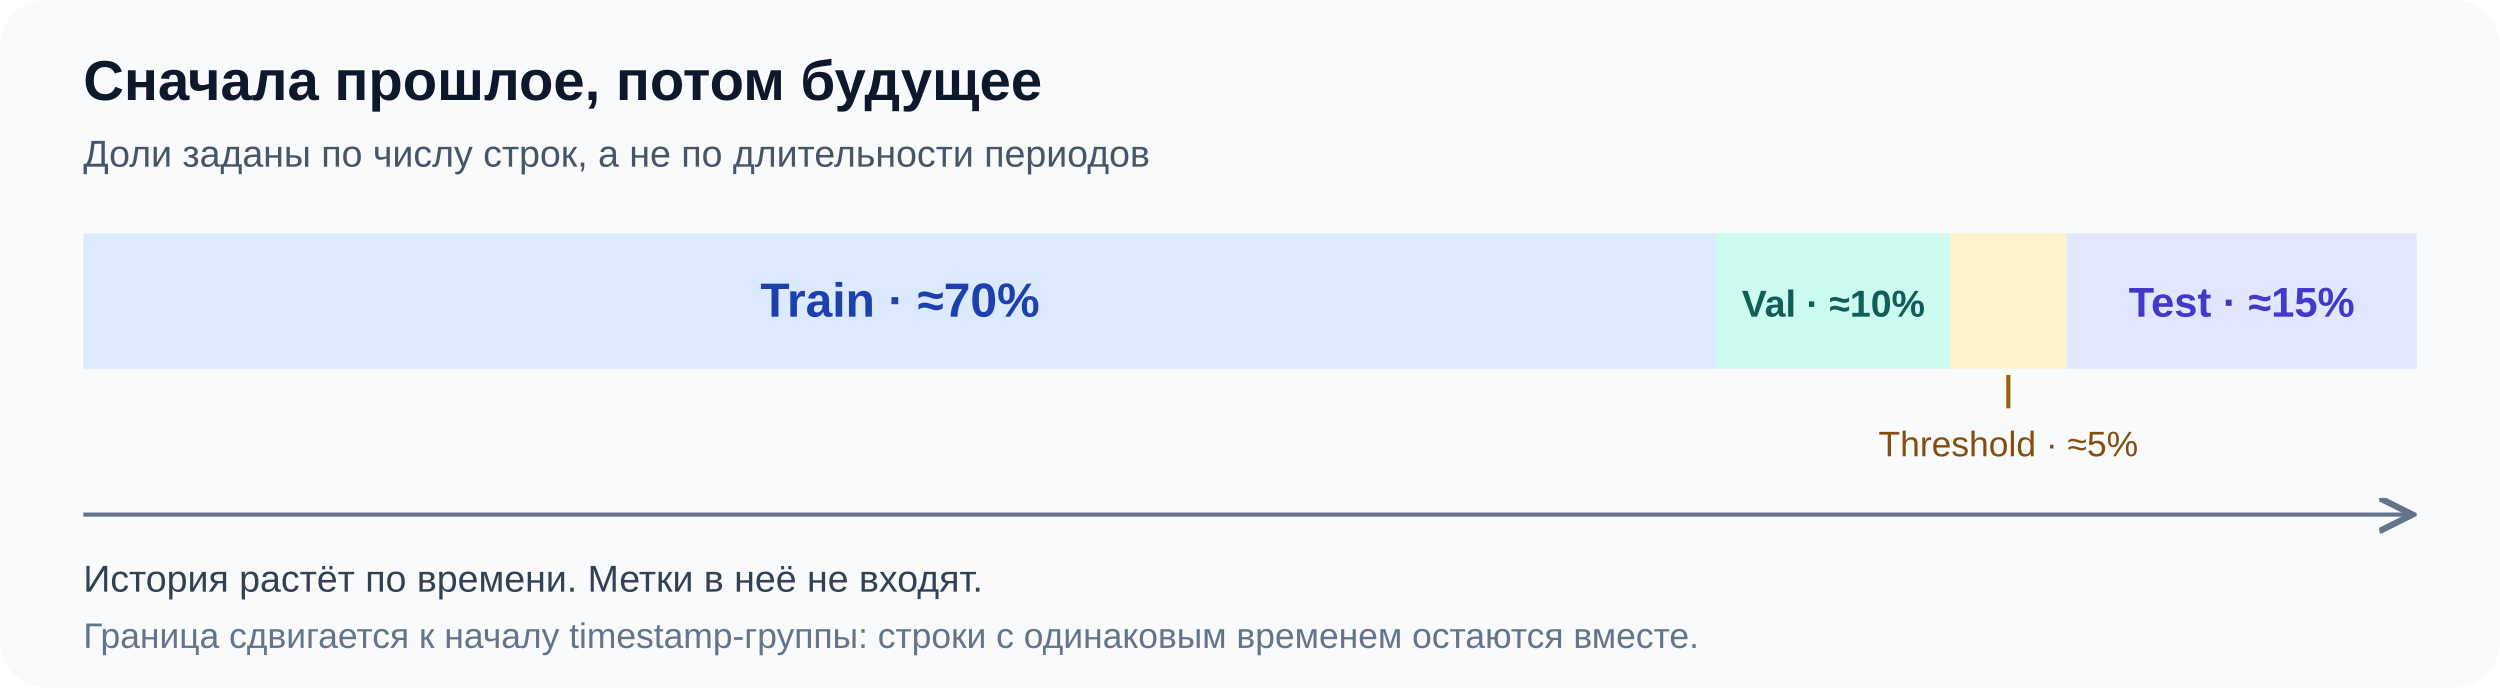
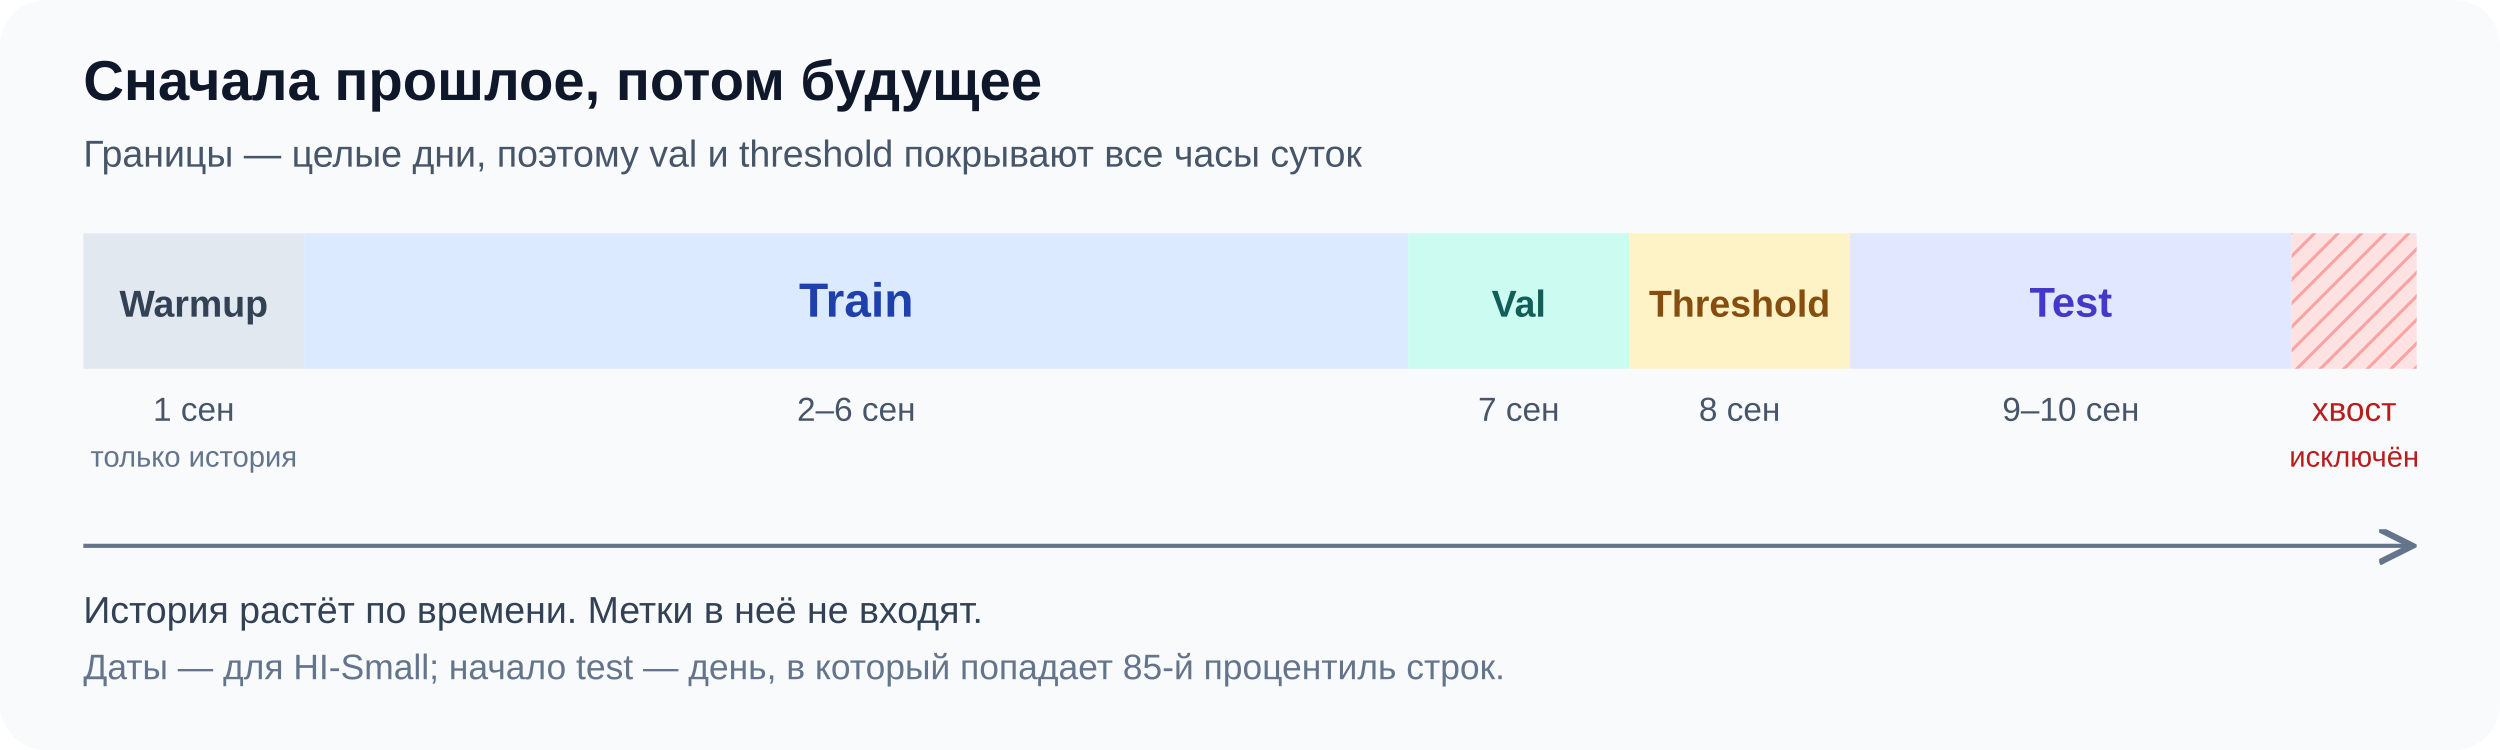
- <svg xmlns="http://www.w3.org/2000/svg" width="1200" height="330" viewBox="0 0 1200 330" role="img" aria-labelledby="title desc">
+ <svg xmlns="http://www.w3.org/2000/svg" width="1200" height="360" viewBox="0 0 1200 360" role="img" aria-labelledby="title desc">
  <defs>
    <marker id="arrow" markerWidth="9" markerHeight="9" refX="7" refY="4" orient="auto">
      <path d="M0 0 L8 4 L0 8" fill="none" stroke="#64748b" stroke-width="1.5" />
    </marker>
+     <pattern id="hatch" width="8" height="8" patternUnits="userSpaceOnUse" patternTransform="rotate(45)">
+       <rect width="8" height="8" fill="#fee2e2" />
+       <path d="M0 0 V8" stroke="#fca5a5" stroke-width="3" />
+     </pattern>
  </defs>
-   <rect width="1200" height="330" rx="22" fill="#f8fafc" />
+   <rect width="1200" height="360" rx="22" fill="#f8fafc" />
  <g font-family="Arial, DejaVu Sans, sans-serif">
    <text x="40" y="48" font-size="27" font-weight="700" fill="#0f172a">Сначала прошлое, потом будущее</text>
-     <text x="40" y="80" font-size="18" fill="#475569">Доли заданы по числу строк, а не по длительности периодов</text>
-     <rect x="40" y="112" width="784" height="65" fill="#dbeafe" />
-     <rect x="824" y="112" width="112" height="65" fill="#ccfbf1" />
-     <rect x="936" y="112" width="56" height="65" fill="#fef3c7" />
-     <rect x="992" y="112" width="168" height="65" fill="#e0e7ff" />
-     <text x="432" y="152" text-anchor="middle" font-size="23" font-weight="700" fill="#1e40af">Train · ≈70%</text>
-     <text x="880" y="152" text-anchor="middle" font-size="18" font-weight="700" fill="#115e59">Val · ≈10%</text>
-     <text x="1076" y="152" text-anchor="middle" font-size="20" font-weight="700" fill="#4338ca">Test · ≈15%</text>
-     <path d="M964 180 V196" stroke="#a16207" stroke-width="2" />
-     <text x="964" y="219" text-anchor="middle" font-size="17" fill="#854d0e">Threshold · ≈5%</text>
-     <path d="M40 247 H1156" stroke="#64748b" stroke-width="2" marker-end="url(#arrow)" />
-     <text x="40" y="284" font-size="18" fill="#334155">История растёт по времени. Метки в неё не входят.</text>
-     <text x="40" y="311" font-size="17" fill="#64748b">Граница сдвигается к началу timestamp-группы: строки с одинаковым временем остаются вместе.</text>
+     <text x="40" y="80" font-size="18" fill="#475569">Границы — целые дни, поэтому val и threshold покрывают все часы суток</text>
+     <rect x="40" y="112" width="106" height="65" fill="#e2e8f0" />
+     <rect x="146" y="112" width="530" height="65" fill="#dbeafe" />
+     <rect x="676" y="112" width="106" height="65" fill="#ccfbf1" />
+     <rect x="782" y="112" width="106" height="65" fill="#fef3c7" />
+     <rect x="888" y="112" width="212" height="65" fill="#e0e7ff" />
+     <rect x="1100" y="112" width="60" height="65" fill="url(#hatch)" />
+     <text x="93" y="152" text-anchor="middle" font-size="18" font-weight="700" fill="#334155">Warmup</text>
+     <text x="411" y="152" text-anchor="middle" font-size="23" font-weight="700" fill="#1e40af">Train</text>
+     <text x="729" y="152" text-anchor="middle" font-size="18" font-weight="700" fill="#115e59">Val</text>
+     <text x="835" y="152" text-anchor="middle" font-size="18" font-weight="700" fill="#854d0e">Threshold</text>
+     <text x="994" y="152" text-anchor="middle" font-size="20" font-weight="700" fill="#4338ca">Test</text>
+     <text x="93" y="202" text-anchor="middle" font-size="16" fill="#475569">1 сен</text>
+     <text x="411" y="202" text-anchor="middle" font-size="16" fill="#475569">2–6 сен</text>
+     <text x="729" y="202" text-anchor="middle" font-size="16" fill="#475569">7 сен</text>
+     <text x="835" y="202" text-anchor="middle" font-size="16" fill="#475569">8 сен</text>
+     <text x="994" y="202" text-anchor="middle" font-size="16" fill="#475569">9–10 сен</text>
+     <text x="1130" y="202" text-anchor="middle" font-size="16" fill="#b91c1c">хвост</text>
+     <text x="93" y="224" text-anchor="middle" font-size="14" fill="#64748b">только история</text>
+     <text x="1130" y="224" text-anchor="middle" font-size="14" fill="#b91c1c">исключён</text>
+     <path d="M40 262 H1156" stroke="#64748b" stroke-width="2" marker-end="url(#arrow)" />
+     <text x="40" y="299" font-size="18" fill="#334155">История растёт по времени. Метки в неё не входят.</text>
+     <text x="40" y="326" font-size="17" fill="#64748b">Даты — для HI-Small; начало test — день, в который попадает 85-й процентиль строк.</text>
  </g>
</svg>
